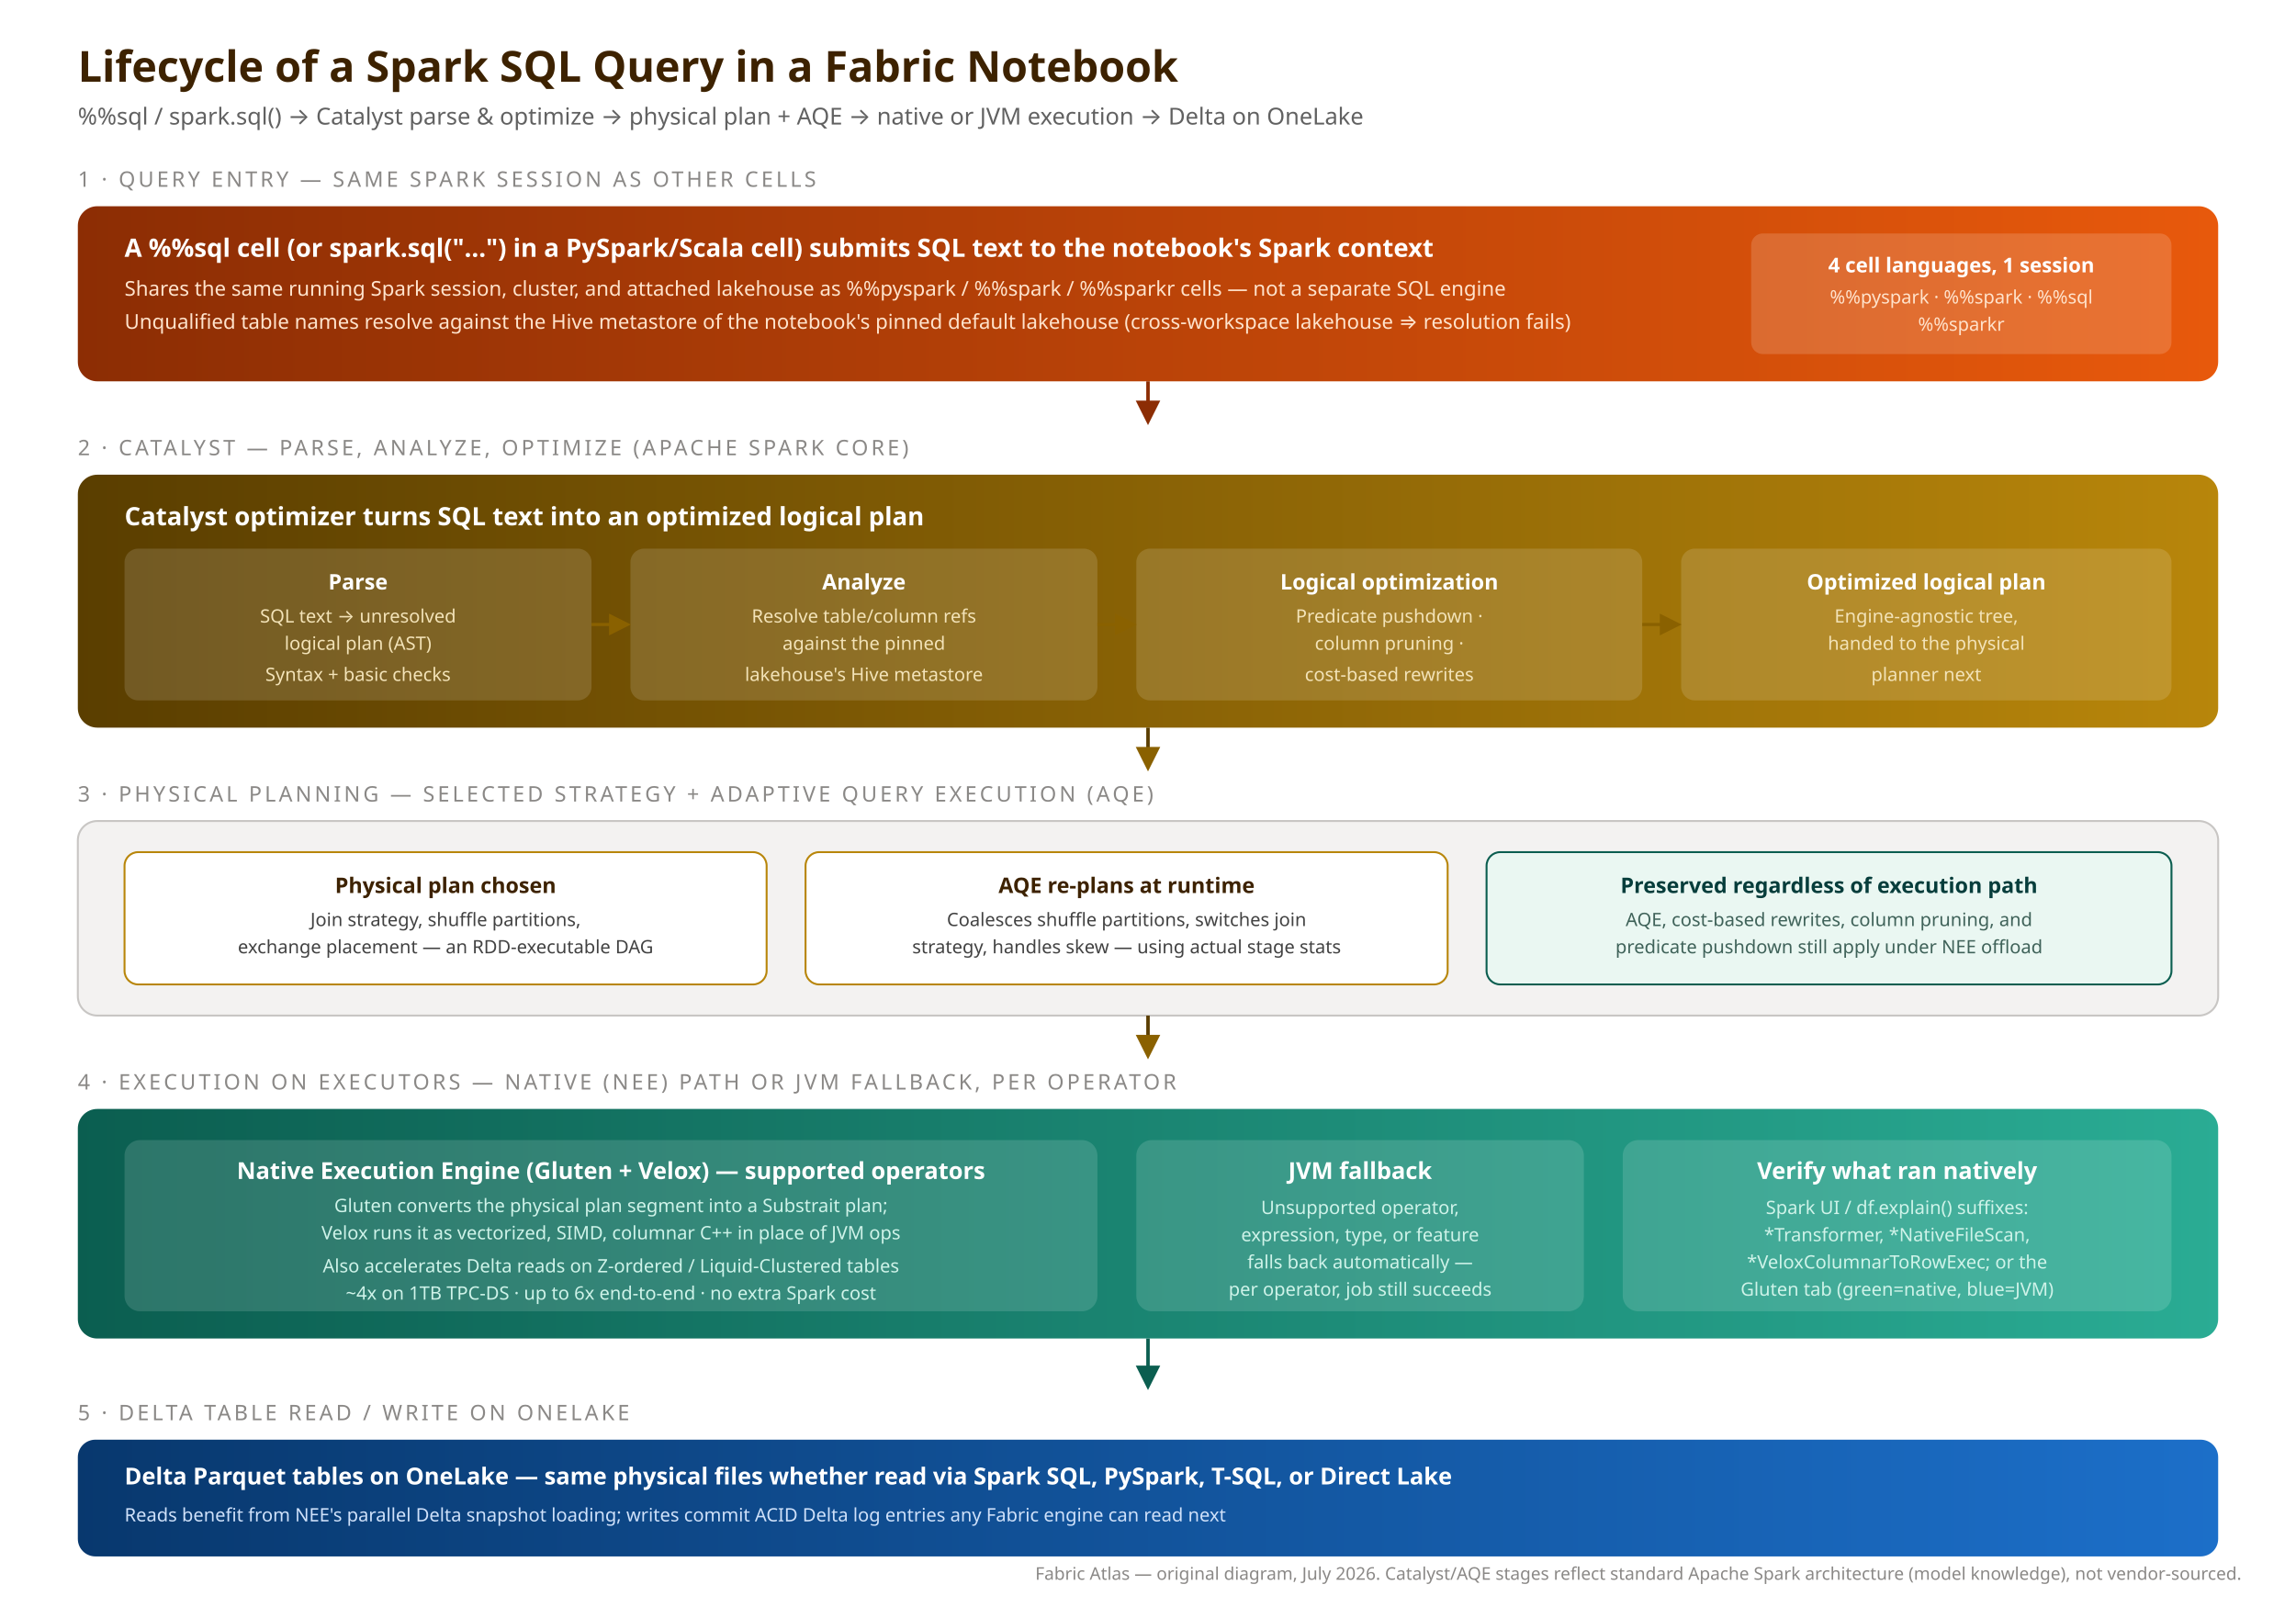
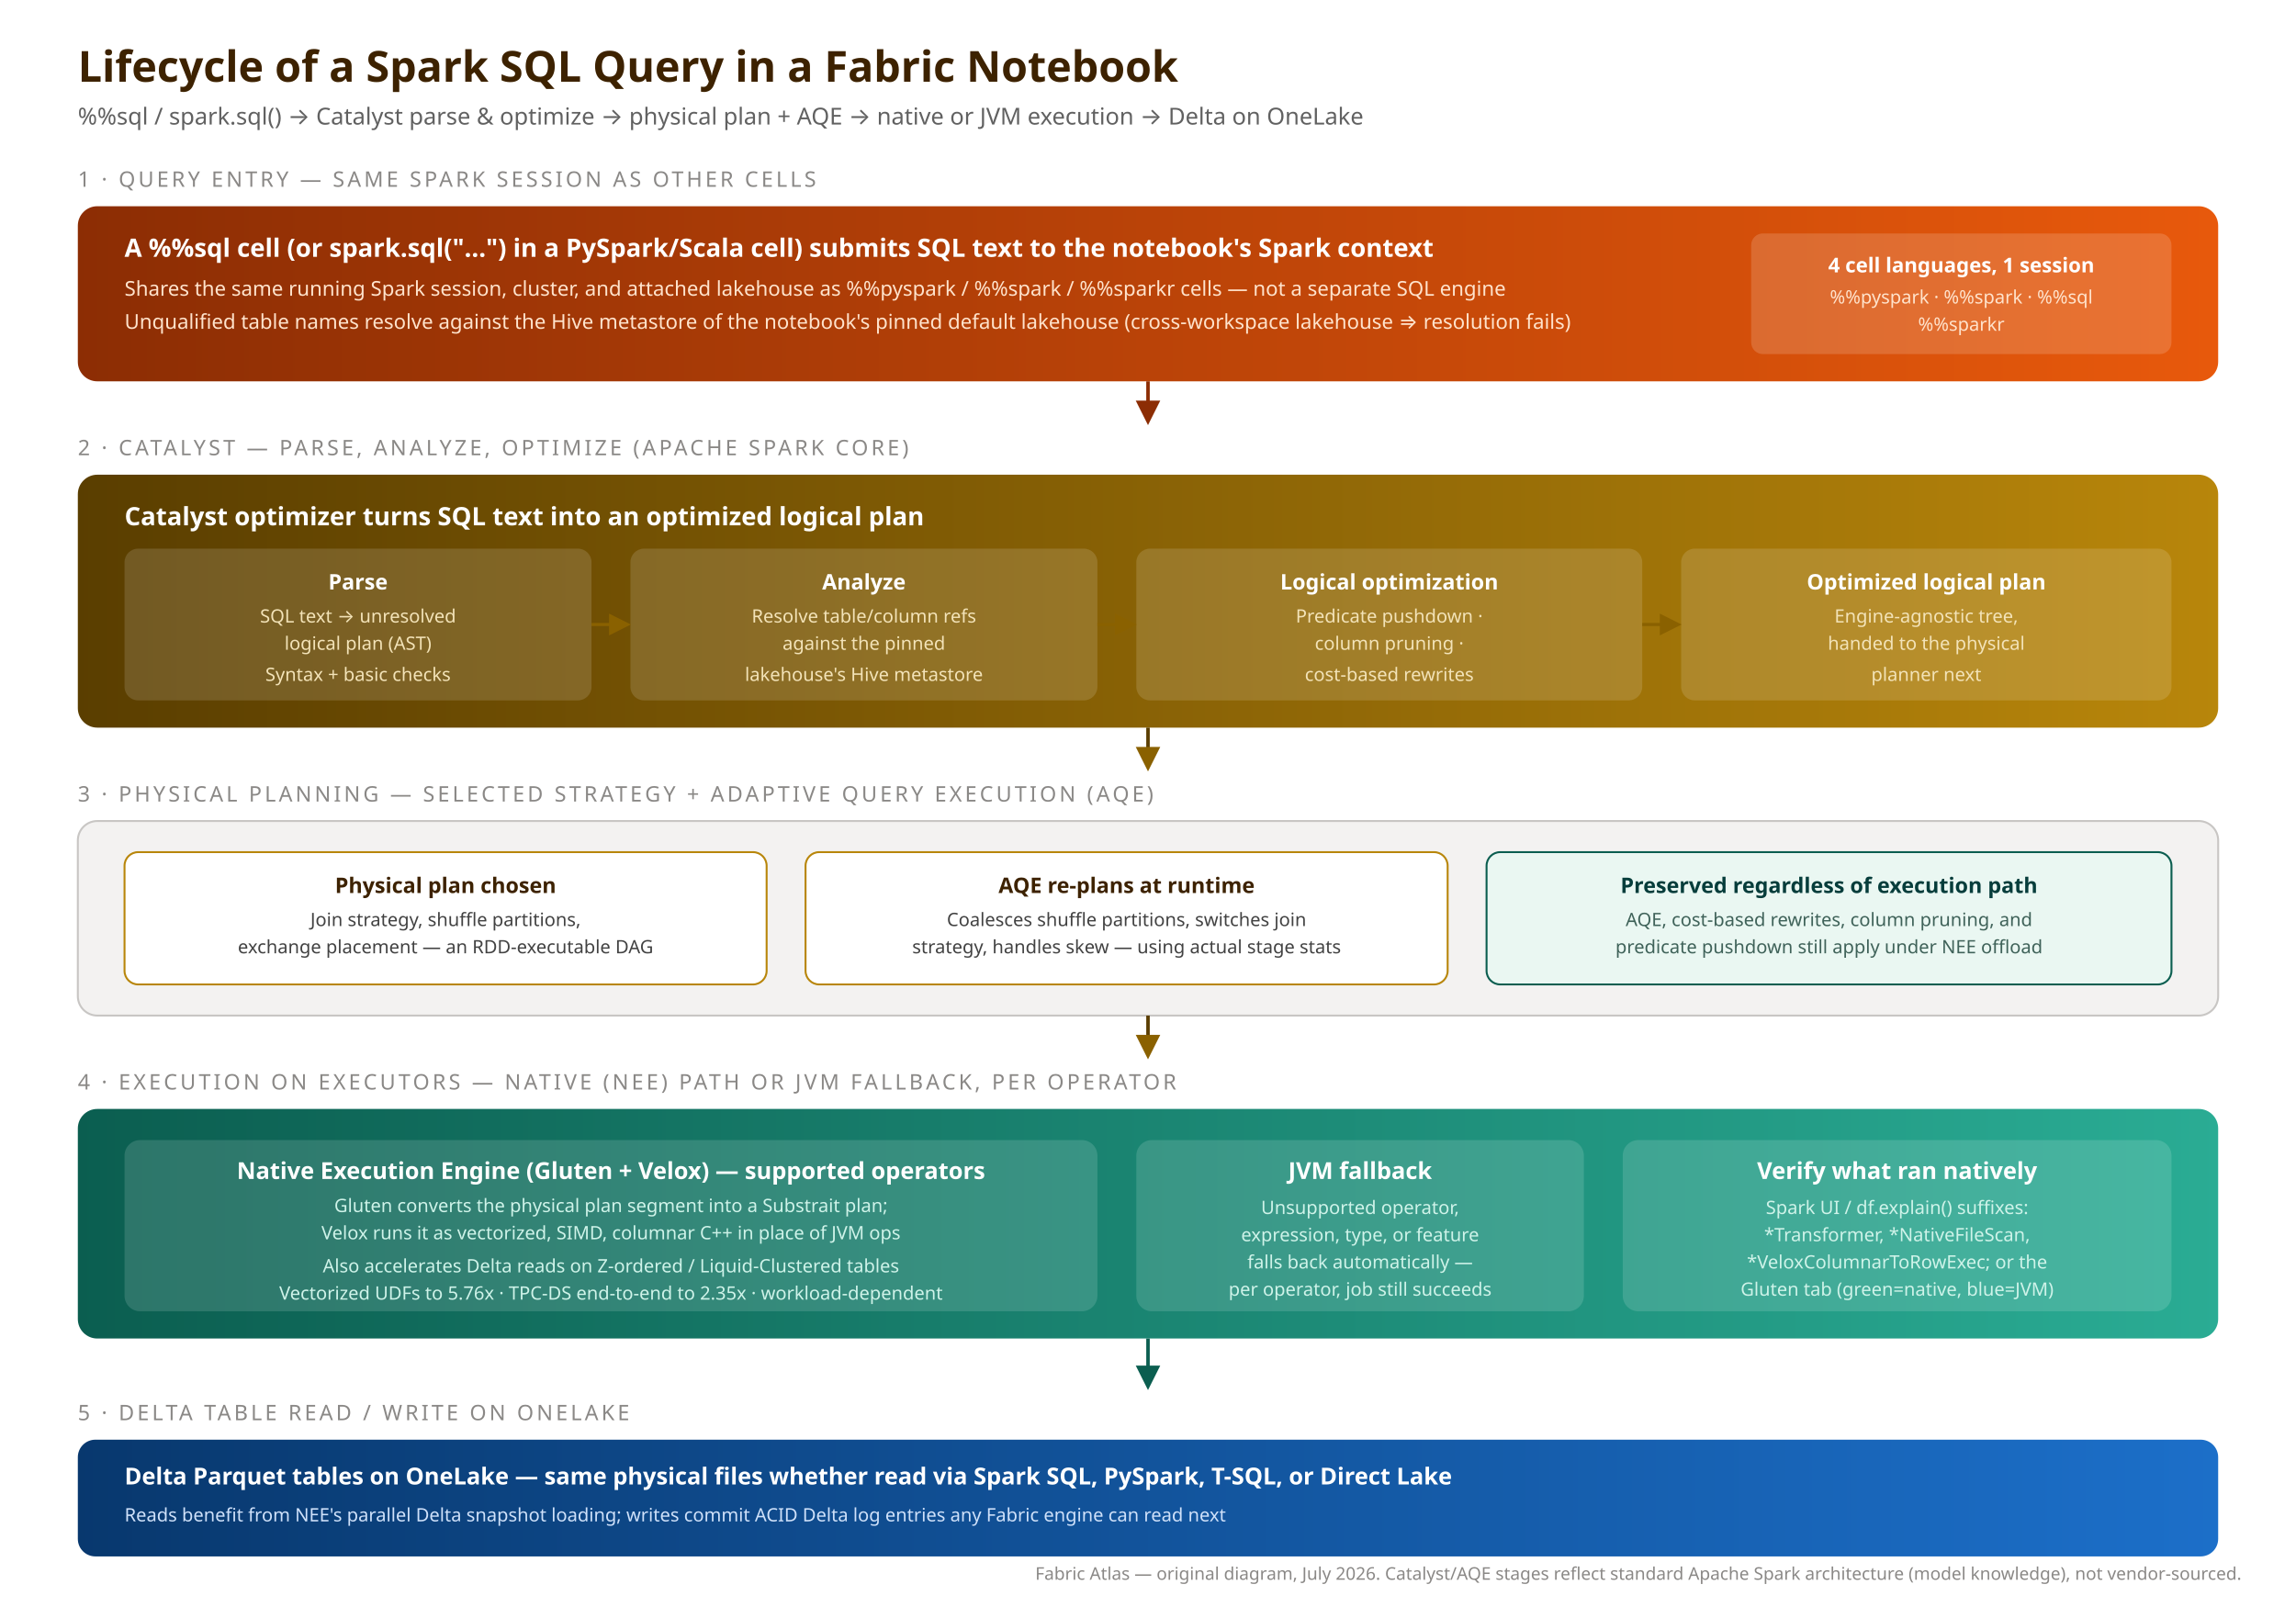
<svg xmlns="http://www.w3.org/2000/svg" viewBox="0 0 1180 826" font-family="Segoe UI, -apple-system, sans-serif">
  <defs>
    <linearGradient id="sparkGrad" x1="0" y1="0" x2="1" y2="0">
      <stop offset="0" stop-color="#8C2D04" />
      <stop offset="1" stop-color="#E8590C" />
    </linearGradient>
    <linearGradient id="catalystGrad" x1="0" y1="0" x2="1" y2="0">
      <stop offset="0" stop-color="#5A3E00" />
      <stop offset="1" stop-color="#B8860B" />
    </linearGradient>
    <linearGradient id="execGrad" x1="0" y1="0" x2="1" y2="0">
      <stop offset="0" stop-color="#0B5E50" />
      <stop offset="1" stop-color="#2AAC94" />
    </linearGradient>
    <linearGradient id="lakeGrad2" x1="0" y1="0" x2="1" y2="0">
      <stop offset="0" stop-color="#08386E" />
      <stop offset="1" stop-color="#1C6FC9" />
    </linearGradient>
    <marker id="arrO" viewBox="0 0 10 10" refX="8" refY="5" markerWidth="7" markerHeight="7" orient="auto-start-reverse">
      <path d="M0 0 L10 5 L0 10 z" fill="#8C2D04" />
    </marker>
    <marker id="arrGold" viewBox="0 0 10 10" refX="8" refY="5" markerWidth="7" markerHeight="7" orient="auto-start-reverse">
      <path d="M0 0 L10 5 L0 10 z" fill="#8A6100" />
    </marker>
    <marker id="arrTeal" viewBox="0 0 10 10" refX="8" refY="5" markerWidth="7" markerHeight="7" orient="auto-start-reverse">
      <path d="M0 0 L10 5 L0 10 z" fill="#0B5E50" />
    </marker>
    <marker id="arrBlue" viewBox="0 0 10 10" refX="8" refY="5" markerWidth="7" markerHeight="7" orient="auto-start-reverse">
      <path d="M0 0 L10 5 L0 10 z" fill="#08386E" />
    </marker>
    <marker id="arrGray2" viewBox="0 0 10 10" refX="8" refY="5" markerWidth="7" markerHeight="7" orient="auto-start-reverse">
      <path d="M0 0 L10 5 L0 10 z" fill="#8A8886" />
    </marker>
  </defs>
  <rect width="1180" height="826" fill="#FFFFFF" />
  <text x="40" y="42" font-size="22" font-weight="650" fill="#3D2200">Lifecycle of a Spark SQL Query in a Fabric Notebook</text>
  <text x="40" y="64" font-size="12" fill="#616161">%%sql / spark.sql() → Catalyst parse &amp; optimize → physical plan + AQE → native or JVM execution → Delta on OneLake</text>
  <text x="40" y="96" font-size="11" letter-spacing="1.5" fill="#8A8886">1 · QUERY ENTRY — SAME SPARK SESSION AS OTHER CELLS</text>
  <rect x="40" y="106" width="1100" height="90" rx="10" fill="url(#sparkGrad)" />
  <text x="64" y="132" font-size="13" font-weight="600" fill="#FFFFFF">A %%sql cell (or spark.sql("...") in a PySpark/Scala cell) submits SQL text to the notebook's Spark context</text>
  <text x="64" y="152" font-size="10.5" fill="#FFE3CC">Shares the same running Spark session, cluster, and attached lakehouse as %%pyspark / %%spark / %%sparkr cells — not a separate SQL engine</text>
  <text x="64" y="169" font-size="10.5" fill="#FFE3CC">Unqualified table names resolve against the Hive metastore of the notebook's pinned default lakehouse (cross-workspace lakehouse ⇒ resolution fails)</text>
  <rect x="900" y="120" width="216" height="62" rx="6" fill="#FFFFFF" fill-opacity="0.16" />
  <text x="1008" y="140" text-anchor="middle" font-size="10.5" font-weight="600" fill="#FFFFFF">4 cell languages, 1 session</text>
  <text x="1008" y="156" text-anchor="middle" font-size="9.5" fill="#FFE3CC">%%pyspark · %%spark · %%sql</text>
  <text x="1008" y="170" text-anchor="middle" font-size="9.5" fill="#FFE3CC">%%sparkr</text>
  <line x1="590" y1="196" x2="590" y2="216" stroke="#8C2D04" stroke-width="1.8" marker-end="url(#arrO)" />
  <text x="40" y="234" font-size="11" letter-spacing="1.5" fill="#8A8886">2 · CATALYST — PARSE, ANALYZE, OPTIMIZE (APACHE SPARK CORE)</text>
  <rect x="40" y="244" width="1100" height="130" rx="10" fill="url(#catalystGrad)" />
  <text x="64" y="270" font-size="13" font-weight="600" fill="#FFFFFF">Catalyst optimizer turns SQL text into an optimized logical plan</text>
  <g>
    <rect x="64" y="282" width="240" height="78" rx="7" fill="#FFFFFF" fill-opacity="0.14" />
    <text x="184" y="303" text-anchor="middle" font-size="11" font-weight="600" fill="#FFFFFF">Parse</text>
    <text x="184" y="320" text-anchor="middle" font-size="9.5" fill="#F3E3B8">SQL text → unresolved</text>
    <text x="184" y="334" text-anchor="middle" font-size="9.5" fill="#F3E3B8">logical plan (AST)</text>
    <text x="184" y="350" text-anchor="middle" font-size="9.5" fill="#F3E3B8">Syntax + basic checks</text>
    <rect x="324" y="282" width="240" height="78" rx="7" fill="#FFFFFF" fill-opacity="0.14" />
    <text x="444" y="303" text-anchor="middle" font-size="11" font-weight="600" fill="#FFFFFF">Analyze</text>
    <text x="444" y="320" text-anchor="middle" font-size="9.5" fill="#F3E3B8">Resolve table/column refs</text>
    <text x="444" y="334" text-anchor="middle" font-size="9.5" fill="#F3E3B8">against the pinned</text>
    <text x="444" y="350" text-anchor="middle" font-size="9.5" fill="#F3E3B8">lakehouse's Hive metastore</text>
    <rect x="584" y="282" width="260" height="78" rx="7" fill="#FFFFFF" fill-opacity="0.14" />
    <text x="714" y="303" text-anchor="middle" font-size="11" font-weight="600" fill="#FFFFFF">Logical optimization</text>
    <text x="714" y="320" text-anchor="middle" font-size="9.5" fill="#F3E3B8">Predicate pushdown ·</text>
    <text x="714" y="334" text-anchor="middle" font-size="9.5" fill="#F3E3B8">column pruning ·</text>
    <text x="714" y="350" text-anchor="middle" font-size="9.5" fill="#F3E3B8">cost-based rewrites</text>
    <rect x="864" y="282" width="252" height="78" rx="7" fill="#FFFFFF" fill-opacity="0.14" />
    <text x="990" y="303" text-anchor="middle" font-size="11" font-weight="600" fill="#FFFFFF">Optimized logical plan</text>
    <text x="990" y="320" text-anchor="middle" font-size="9.5" fill="#F3E3B8">Engine-agnostic tree,</text>
    <text x="990" y="334" text-anchor="middle" font-size="9.5" fill="#F3E3B8">handed to the physical</text>
    <text x="990" y="350" text-anchor="middle" font-size="9.5" fill="#F3E3B8">planner next</text>
  </g>
  <g stroke="#8A6100" stroke-width="1.6" marker-end="url(#arrGold)">
    <line x1="304" y1="321" x2="322" y2="321" />
    <line x1="564" y1="321" x2="582" y2="321" />
    <line x1="844" y1="321" x2="862" y2="321" />
  </g>
  <line x1="590" y1="374" x2="590" y2="394" stroke="#5A3E00" stroke-width="1.8" marker-end="url(#arrGold)" />
  <text x="40" y="412" font-size="11" letter-spacing="1.5" fill="#8A8886">3 · PHYSICAL PLANNING — SELECTED STRATEGY + ADAPTIVE QUERY EXECUTION (AQE)</text>
  <rect x="40" y="422" width="1100" height="100" rx="10" fill="#F3F2F1" stroke="#C8C6C4" />
  <rect x="64" y="438" width="330" height="68" rx="7" fill="#FFFFFF" stroke="#B8860B" />
  <text x="229" y="459" text-anchor="middle" font-size="11" font-weight="600" fill="#3D2200">Physical plan chosen</text>
  <text x="229" y="476" text-anchor="middle" font-size="9.5" fill="#424242">Join strategy, shuffle partitions,</text>
  <text x="229" y="490" text-anchor="middle" font-size="9.5" fill="#424242">exchange placement — an RDD-executable DAG</text>
  <rect x="414" y="438" width="330" height="68" rx="7" fill="#FFFFFF" stroke="#B8860B" />
  <text x="579" y="459" text-anchor="middle" font-size="11" font-weight="600" fill="#3D2200">AQE re-plans at runtime</text>
  <text x="579" y="476" text-anchor="middle" font-size="9.5" fill="#424242">Coalesces shuffle partitions, switches join</text>
  <text x="579" y="490" text-anchor="middle" font-size="9.5" fill="#424242">strategy, handles skew — using actual stage stats</text>
  <rect x="764" y="438" width="352" height="68" rx="7" fill="#EAF7F2" stroke="#0B5E50" />
  <text x="940" y="459" text-anchor="middle" font-size="11" font-weight="600" fill="#063D3B">Preserved regardless of execution path</text>
  <text x="940" y="476" text-anchor="middle" font-size="9.5" fill="#3F6259">AQE, cost-based rewrites, column pruning, and</text>
  <text x="940" y="490" text-anchor="middle" font-size="9.5" fill="#3F6259">predicate pushdown still apply under NEE offload</text>
  <line x1="590" y1="522" x2="590" y2="542" stroke="#5A3E00" stroke-width="1.8" marker-end="url(#arrGold)" />
  <text x="40" y="560" font-size="11" letter-spacing="1.5" fill="#8A8886">4 · EXECUTION ON EXECUTORS — NATIVE (NEE) PATH OR JVM FALLBACK, PER OPERATOR</text>
  <rect x="40" y="570" width="1100" height="118" rx="10" fill="url(#execGrad)" />
  <rect x="64" y="586" width="500" height="88" rx="8" fill="#FFFFFF" fill-opacity="0.14" />
  <text x="314" y="606" text-anchor="middle" font-size="12" font-weight="600" fill="#FFFFFF">Native Execution Engine (Gluten + Velox) — supported operators</text>
  <text x="314" y="623" text-anchor="middle" font-size="9.5" fill="#CFF3E9">Gluten converts the physical plan segment into a Substrait plan;</text>
  <text x="314" y="637" text-anchor="middle" font-size="9.5" fill="#CFF3E9">Velox runs it as vectorized, SIMD, columnar C++ in place of JVM ops</text>
  <text x="314" y="654" text-anchor="middle" font-size="9.5" fill="#CFF3E9">Also accelerates Delta reads on Z-ordered / Liquid-Clustered tables</text>
-   <text x="314" y="668" text-anchor="middle" font-size="9.5" fill="#CFF3E9">~4x on 1TB TPC-DS · up to 6x end-to-end · no extra Spark cost</text>
+   <text x="314" y="668" text-anchor="middle" font-size="9.5" fill="#CFF3E9">Vectorized UDFs to 5.76x · TPC-DS end-to-end to 2.35x · workload-dependent</text>
  <rect x="584" y="586" width="230" height="88" rx="8" fill="#FFFFFF" fill-opacity="0.14" />
  <text x="699" y="606" text-anchor="middle" font-size="12" font-weight="600" fill="#FFFFFF">JVM fallback</text>
  <text x="699" y="624" text-anchor="middle" font-size="9.5" fill="#CFF3E9">Unsupported operator,</text>
  <text x="699" y="638" text-anchor="middle" font-size="9.5" fill="#CFF3E9">expression, type, or feature</text>
  <text x="699" y="652" text-anchor="middle" font-size="9.5" fill="#CFF3E9">falls back automatically —</text>
  <text x="699" y="666" text-anchor="middle" font-size="9.5" fill="#CFF3E9">per operator, job still succeeds</text>
  <rect x="834" y="586" width="282" height="88" rx="8" fill="#FFFFFF" fill-opacity="0.14" />
  <text x="975" y="606" text-anchor="middle" font-size="12" font-weight="600" fill="#FFFFFF">Verify what ran natively</text>
  <text x="975" y="624" text-anchor="middle" font-size="9.5" fill="#CFF3E9">Spark UI / df.explain() suffixes:</text>
  <text x="975" y="638" text-anchor="middle" font-size="9.5" fill="#CFF3E9">*Transformer, *NativeFileScan,</text>
  <text x="975" y="652" text-anchor="middle" font-size="9.5" fill="#CFF3E9">*VeloxColumnarToRowExec; or the</text>
  <text x="975" y="666" text-anchor="middle" font-size="9.5" fill="#CFF3E9">Gluten tab (green=native, blue=JVM)</text>
  <line x1="590" y1="688" x2="590" y2="712" stroke="#0B5E50" stroke-width="1.8" marker-end="url(#arrTeal)" />
  <text x="40" y="730" font-size="11" letter-spacing="1.5" fill="#8A8886">5 · DELTA TABLE READ / WRITE ON ONELAKE</text>
  <rect x="40" y="740" width="1100" height="60" rx="9" fill="url(#lakeGrad2)" />
  <text x="64" y="763" font-size="12" font-weight="600" fill="#FFFFFF">Delta Parquet tables on OneLake — same physical files whether read via Spark SQL, PySpark, T-SQL, or Direct Lake</text>
  <text x="64" y="782" font-size="9.5" fill="#CFE1FA">Reads benefit from NEE's parallel Delta snapshot loading; writes commit ACID Delta log entries any Fabric engine can read next</text>
  <text x="1152" y="812" text-anchor="end" font-size="9" fill="#8A8886">Fabric Atlas — original diagram, July 2026. Catalyst/AQE stages reflect standard Apache Spark architecture (model knowledge), not vendor-sourced.</text>
</svg>
